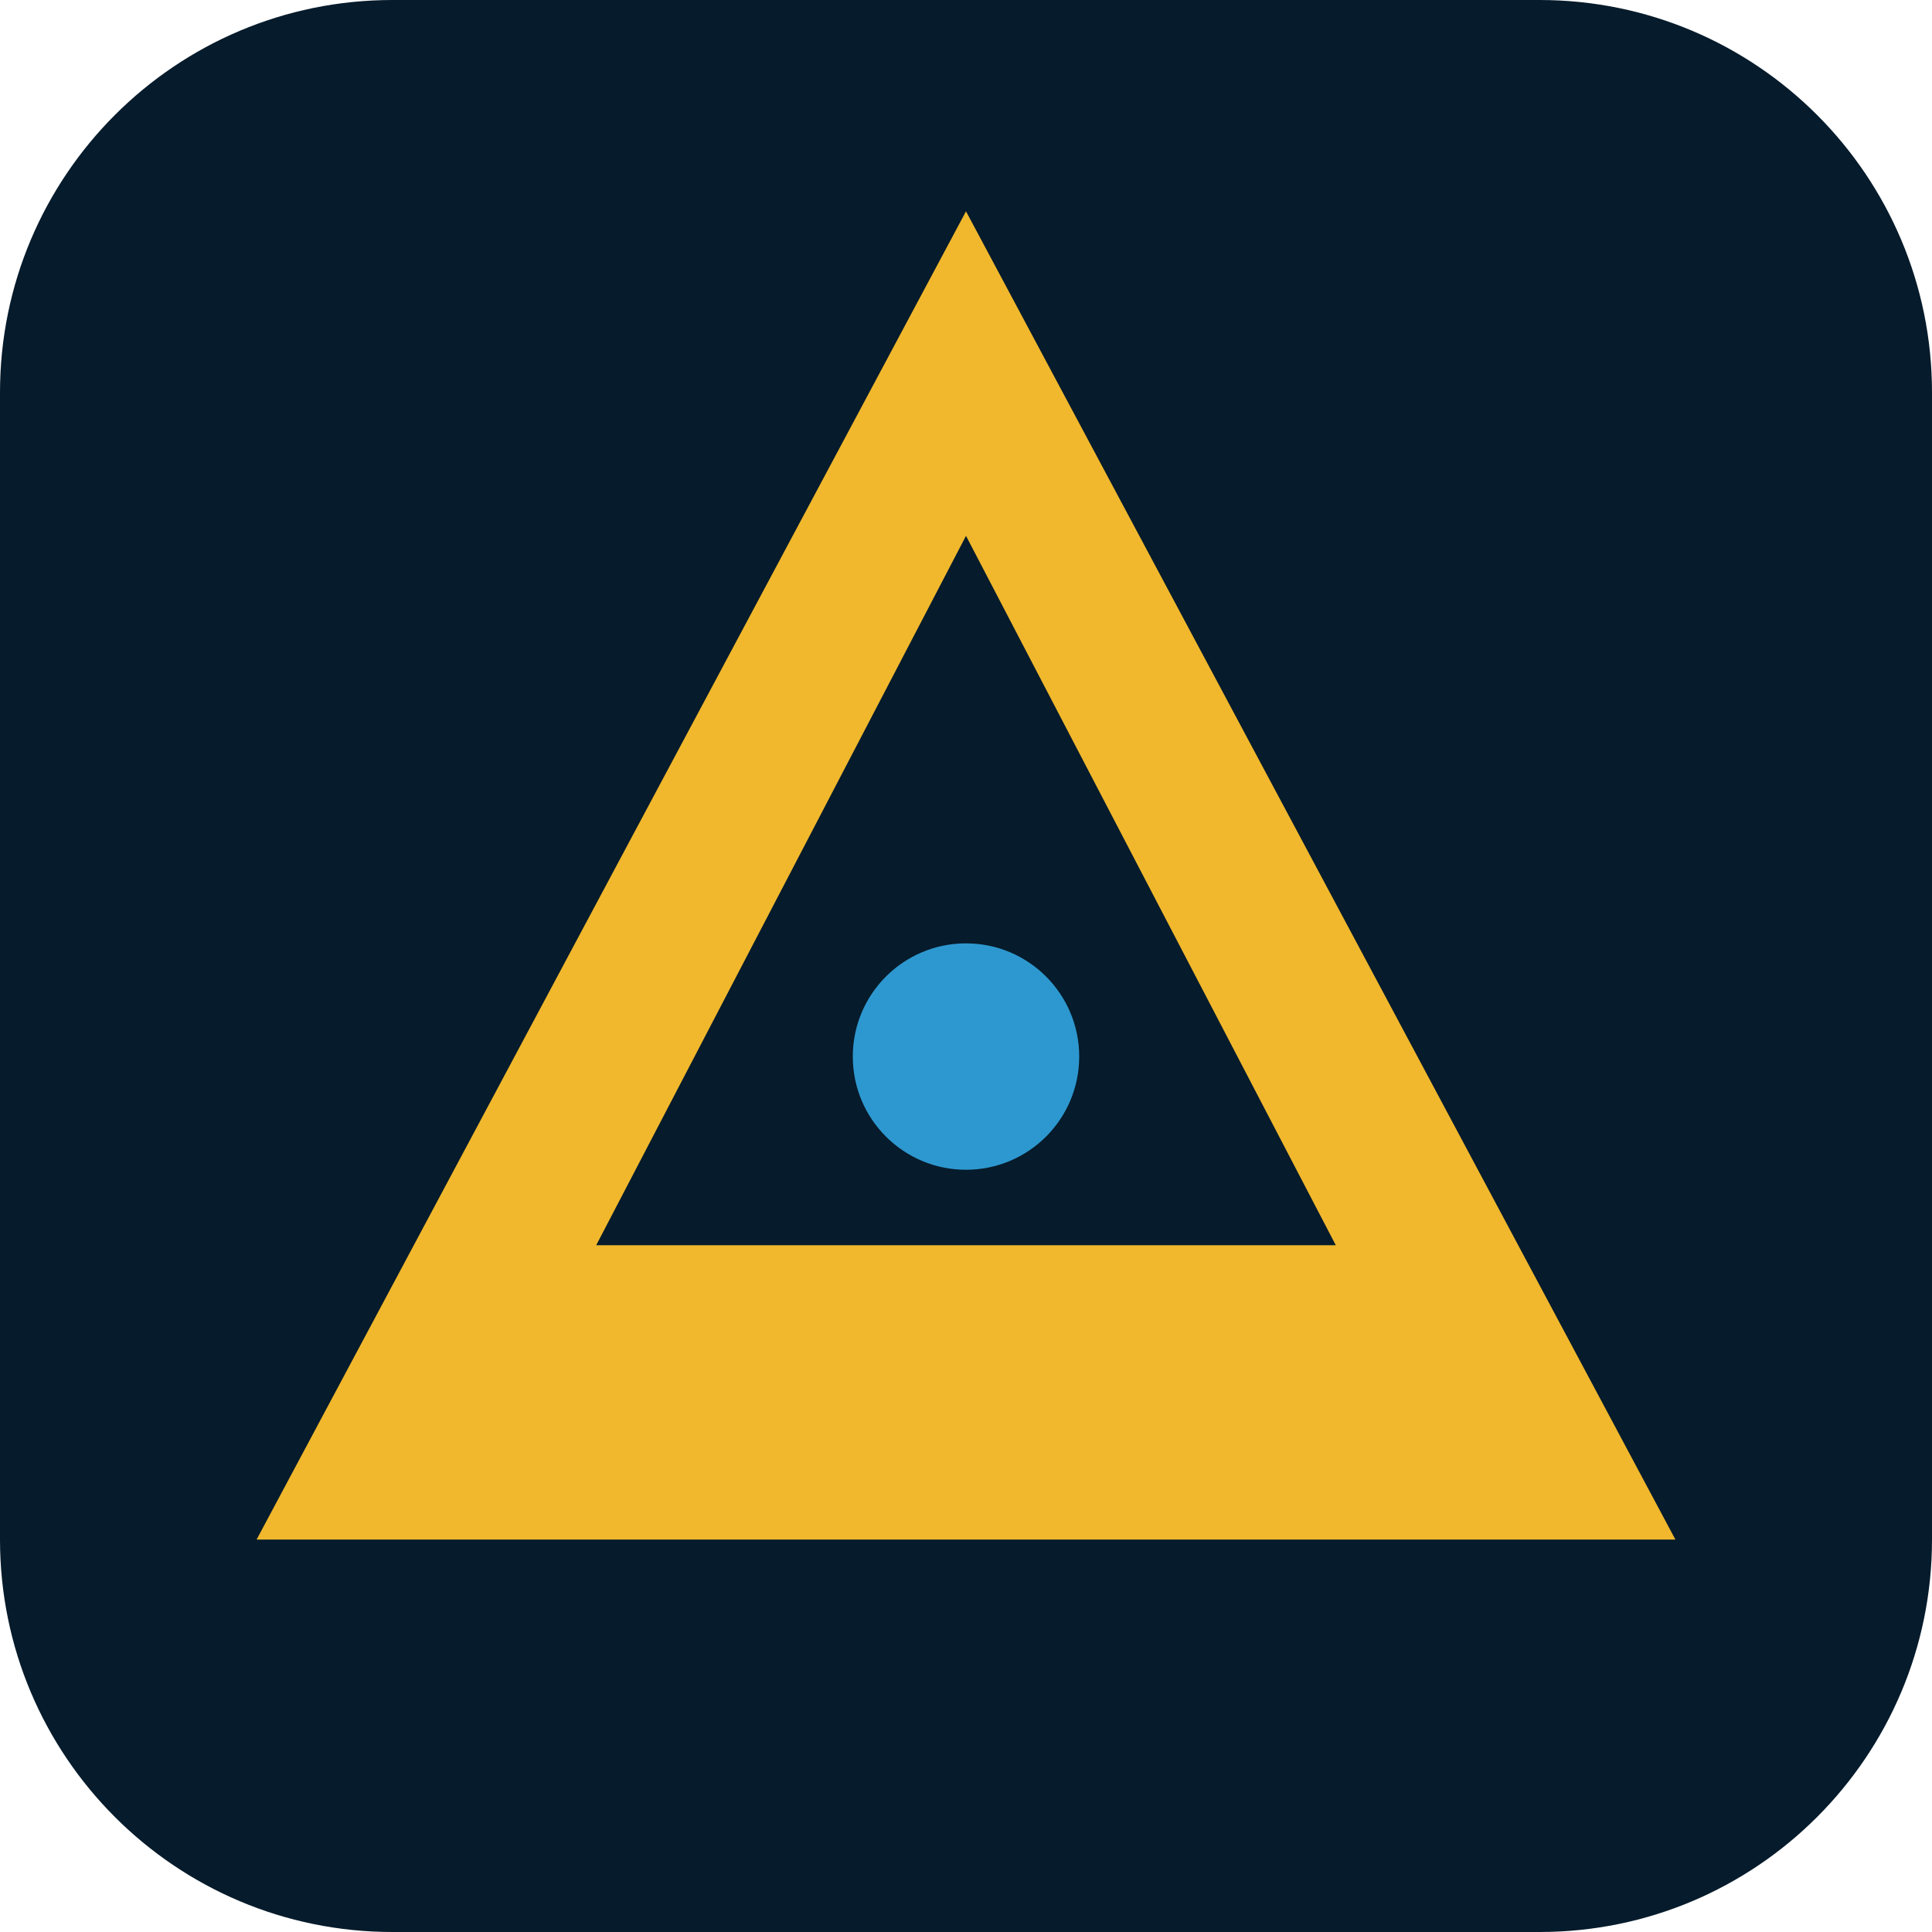
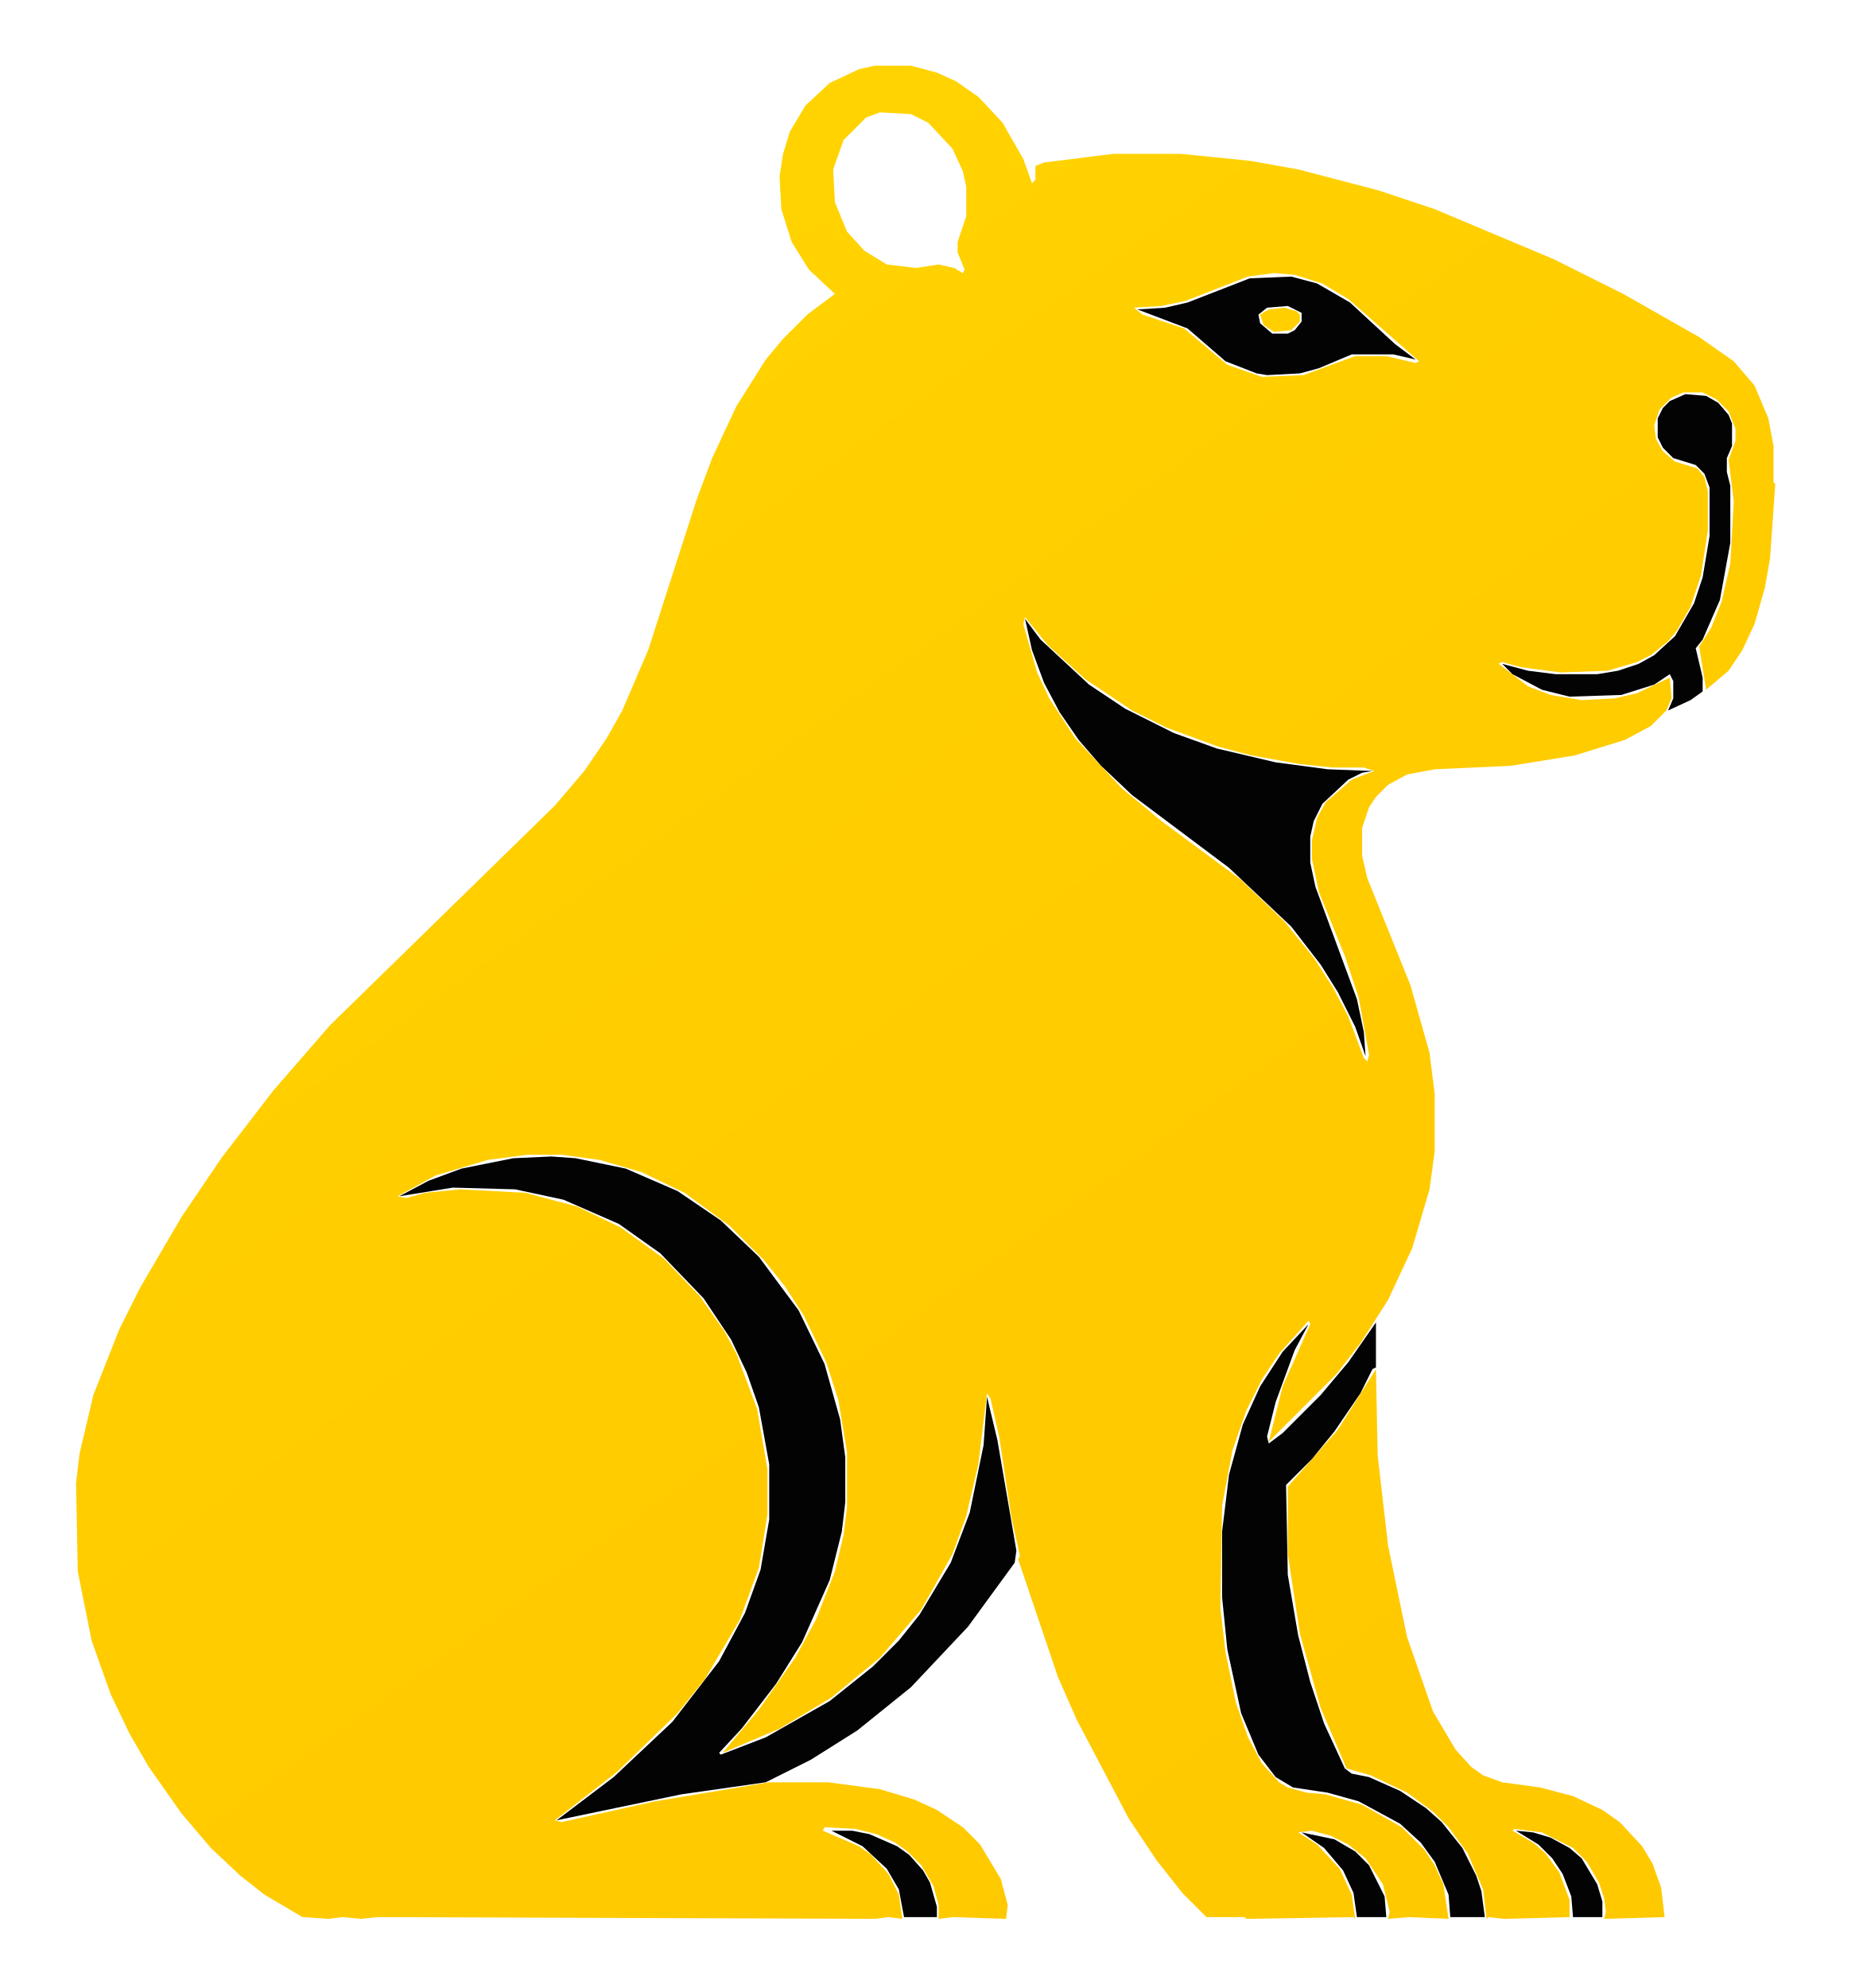
- <svg xmlns="http://www.w3.org/2000/svg" viewBox="0 0 512 512">
-   <rect width="512" height="512" rx="104" fill="#061b2b" />
-   <path d="M256 56 444 408H68L256 56Z" fill="#f1b82d" />
-   <path d="M256 142 354 330H158L256 142Z" fill="#061b2b" />
-   <circle cx="256" cy="280" r="30" fill="#2d98d0" />
+ <svg xmlns="http://www.w3.org/2000/svg" viewBox="108 50 1080 1150" role="img" aria-label="Capivara dourada H.A.R.A Labs, sem pirâmide">
+   <defs>
+     <linearGradient id="gold" x1="0" y1="0" x2="0.65" y2="1">
+       <stop offset="0" stop-color="#ffd800" />
+       <stop offset=".52" stop-color="#ffcd00" />
+       <stop offset="1" stop-color="#ffc900" />
+     </linearGradient>
+   </defs>
+   <path fill="url(#gold)" fill-rule="evenodd" d="M904 842L882 877 L853 910 L853 949 L860 995 L872 1038 L887 1073 L901 1077 L922 1087 L937 1098 L946 1107 L957 1122 L966 1143 L968 1160 L969 1159 L978 1160 L1016 1159 L1016 1149 L1010 1133 L1002 1122 L995 1116 L983 1109 L984 1108 L1000 1110 L1018 1119 L1026 1127 L1033 1139 L1036 1148 L1037 1156 L1036 1160 L1071 1159 L1069 1142 L1064 1128 L1058 1118 L1045 1104 L1035 1097 L1018 1089 L999 1084 L977 1081 L966 1077 L959 1072 L950 1062 L937 1040 L922 997 L911 944 L905 892ZM605 90L588 98 L574 111 L565 126 L561 139 L559 152 L560 171 L566 190 L576 206 L591 220 L575 232 L561 246 L551 258 L534 285 L520 315 L511 339 L483 426 L468 461 L459 477 L446 496 L429 516 L299 643 L266 681 L236 720 L213 754 L189 795 L177 819 L162 857 L154 891 L152 908 L153 959 L161 999 L172 1030 L183 1053 L194 1072 L213 1099 L230 1119 L247 1135 L261 1146 L283 1159 L298 1160 L306 1159 L317 1160 L326 1159 L614 1160 L622 1159 L630 1160 L628 1146 L622 1134 L612 1123 L605 1118 L584 1109 L585 1107 L603 1108 L615 1111 L626 1116 L633 1121 L641 1129 L648 1141 L651 1152 L651 1160 L659 1159 L690 1160 L691 1152 L687 1137 L675 1117 L665 1107 L650 1097 L637 1091 L617 1085 L587 1081 L553 1081 L487 1092 L433 1104 L429 1103 L465 1075 L500 1041 L516 1021 L536 987 L547 957 L552 926 L552 900 L546 865 L534 833 L527 820 L513 800 L492 778 L467 760 L442 748 L412 740 L374 738 L354 740 L343 743 L338 742 L360 730 L390 721 L413 718 L433 718 L455 721 L479 728 L504 740 L530 759 L550 779 L562 794 L573 811 L586 838 L593 860 L598 890 L598 922 L596 938 L591 959 L580 987 L568 1009 L547 1039 L526 1064 L559 1050 L589 1032 L617 1009 L641 981 L659 949 L667 927 L674 897 L679 856 L681 859 L686 881 L693 927 L698 950 L697 952 L720 1020 L731 1045 L761 1102 L777 1126 L792 1145 L806 1159 L828 1159 L829 1160 L891 1159 L892 1160 L890 1146 L883 1131 L870 1117 L859 1110 L867 1109 L878 1112 L888 1117 L898 1125 L908 1140 L912 1156 L911 1160 L923 1159 L946 1160 L943 1140 L938 1129 L932 1120 L919 1107 L896 1094 L875 1088 L864 1087 L853 1084 L848 1081 L838 1070 L830 1055 L823 1035 L817 1006 L814 980 L815 921 L821 889 L829 866 L838 848 L848 833 L865 814 L866 816 L850 852 L842 884 L881 845 L895 827 L911 802 L925 772 L935 738 L938 716 L938 683 L935 659 L924 620 L899 558 L896 545 L896 529 L900 517 L904 511 L911 504 L922 498 L938 495 L982 493 L1019 487 L1048 478 L1063 470 L1072 461 L1075 454 L1074 442 L1055 451 L1042 454 L1023 455 L1005 452 L992 447 L975 434 L977 433 L988 436 L1011 439 L1038 438 L1055 433 L1063 429 L1073 421 L1078 415 L1086 401 L1092 383 L1096 357 L1096 334 L1094 326 L1090 321 L1077 317 L1070 311 L1066 304 L1065 296 L1068 287 L1075 280 L1082 277 L1093 277 L1101 281 L1108 288 L1112 298 L1112 305 L1108 316 L1111 340 L1109 376 L1104 398 L1098 413 L1091 424 L1095 449 L1108 438 L1116 426 L1123 411 L1129 390 L1132 373 L1135 330 L1134 329 L1134 308 L1131 292 L1123 273 L1111 259 L1091 245 L1047 220 L1007 200 L938 171 L905 160 L859 148 L831 143 L791 139 L752 139 L712 144 L707 146 L707 154 L705 156 L700 142 L688 121 L674 106 L661 97 L650 92 L635 88 L614 88ZM701 407L714 423 L736 443 L763 461 L783 471 L813 482 L832 487 L860 492 L879 494 L897 494 L903 496 L890 501 L875 514 L870 523 L867 536 L867 547 L871 566 L886 603 L894 627 L900 660 L899 664 L897 662 L888 638 L879 621 L868 604 L851 583 L826 559 L780 525 L757 506 L730 477 L715 454 L708 439 L700 411ZM764 228L780 227 L794 224 L830 210 L845 208 L857 209 L873 214 L888 223 L929 259 L927 260 L910 256 L892 256 L862 267 L838 268 L818 261 L793 240 L769 232ZM837 232L839 238 L845 242 L855 241 L860 236 L860 232 L858 230 L851 228 L842 229ZM609 118L617 115 L635 116 L645 121 L659 136 L665 149 L667 158 L667 175 L662 190 L662 196 L666 206 L665 208 L660 205 L651 203 L638 205 L621 203 L608 195 L598 184 L591 167 L590 148 L596 131Z" />
+   <path fill="#030303" fill-rule="evenodd" d="M861 1110L874 1119 L885 1132 L891 1145 L893 1159 L910 1159 L909 1147 L900 1129 L892 1121 L880 1114ZM985 1109L998 1117 L1006 1125 L1012 1134 L1017 1147 L1018 1159 L1035 1159 L1035 1150 L1032 1140 L1023 1125 L1016 1119 L1005 1113 L995 1110ZM586 1109L589 1109 L607 1118 L621 1131 L628 1143 L631 1159 L650 1159 L650 1153 L646 1139 L642 1132 L634 1123 L627 1118 L611 1111 L601 1109ZM865 816L850 832 L837 852 L827 874 L819 903 L815 936 L815 974 L818 1004 L826 1041 L836 1065 L846 1078 L856 1084 L876 1087 L894 1092 L918 1105 L930 1116 L938 1127 L946 1146 L947 1159 L967 1159 L965 1144 L962 1135 L954 1119 L942 1104 L933 1096 L918 1086 L900 1078 L890 1076 L886 1073 L874 1047 L866 1023 L859 996 L853 961 L852 909 L867 894 L880 878 L895 856 L902 842 L904 841 L904 815 L888 838 L872 857 L850 879 L842 885 L841 881 L846 861 L857 831ZM339 742L370 737 L406 738 L434 744 L466 758 L490 775 L515 801 L531 825 L540 844 L547 864 L553 897 L553 929 L548 958 L539 983 L524 1011 L497 1046 L463 1078 L430 1103 L502 1088 L551 1081 L577 1068 L604 1051 L635 1026 L668 991 L695 954 L696 947 L685 883 L679 858 L677 886 L669 925 L658 954 L640 984 L628 999 L613 1014 L588 1034 L551 1055 L525 1065 L524 1064 L537 1050 L557 1024 L572 1000 L588 964 L595 936 L597 919 L597 893 L594 871 L585 839 L570 808 L547 777 L525 756 L500 739 L470 726 L441 720 L427 719 L405 720 L375 726 L356 733ZM701 408L705 426 L712 445 L721 462 L732 478 L745 493 L763 510 L819 552 L855 586 L872 608 L882 624 L892 644 L898 661 L897 647 L893 628 L869 563 L866 549 L866 534 L868 525 L873 515 L888 501 L896 497 L902 496 L876 495 L846 491 L812 483 L787 474 L759 460 L738 446 L710 420ZM1102 283L1095 279 L1083 278 L1074 282 L1070 286 L1067 292 L1067 303 L1070 309 L1076 315 L1089 319 L1094 324 L1097 332 L1097 360 L1093 384 L1088 399 L1077 418 L1065 429 L1056 434 L1044 438 L1032 440 L1008 440 L992 438 L977 434 L983 440 L1000 449 L1016 453 L1046 452 L1065 446 L1074 440 L1076 444 L1076 454 L1073 461 L1086 455 L1093 450 L1093 442 L1089 425 L1093 420 L1103 397 L1109 364 L1109 331 L1107 323 L1107 315 L1110 308 L1110 295 L1108 290ZM766 229L795 240 L817 259 L835 266 L841 267 L860 266 L871 263 L890 255 L914 255 L927 258 L915 249 L889 225 L870 214 L855 210 L831 211 L795 225 L782 228ZM836 232L841 228 L853 227 L861 231 L861 236 L857 241 L853 243 L844 243 L837 237Z" />
</svg>
